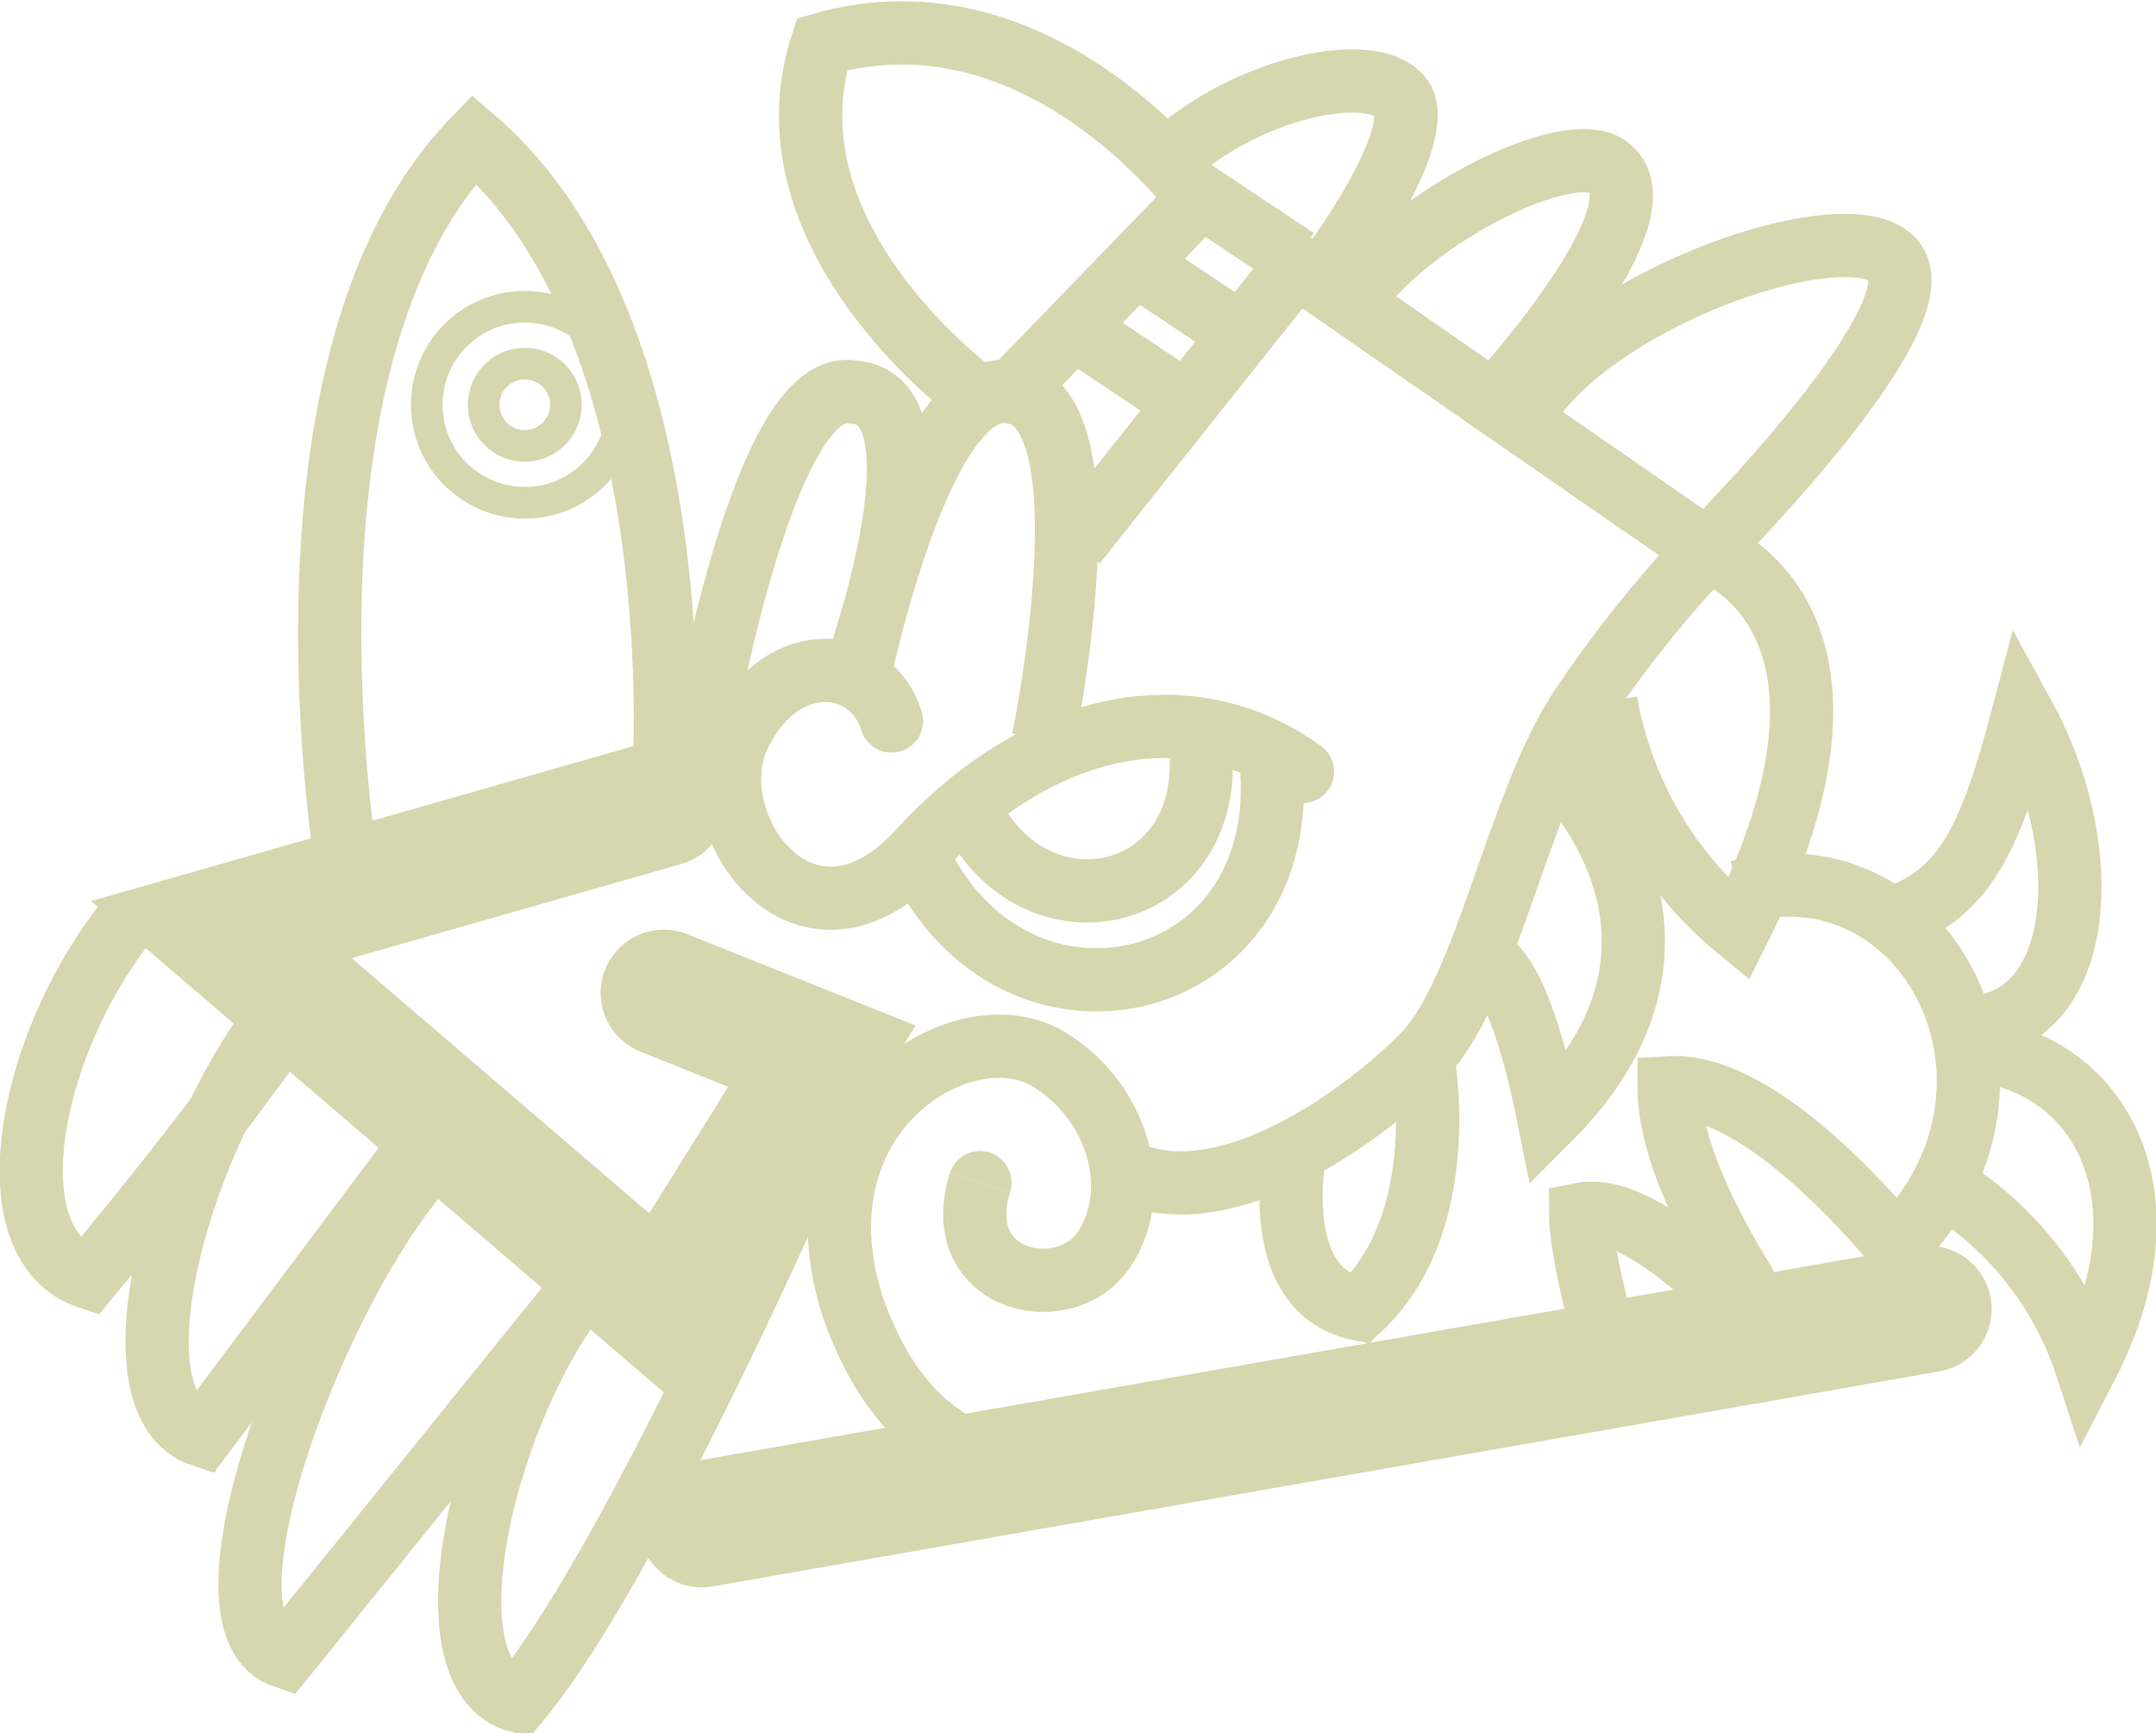
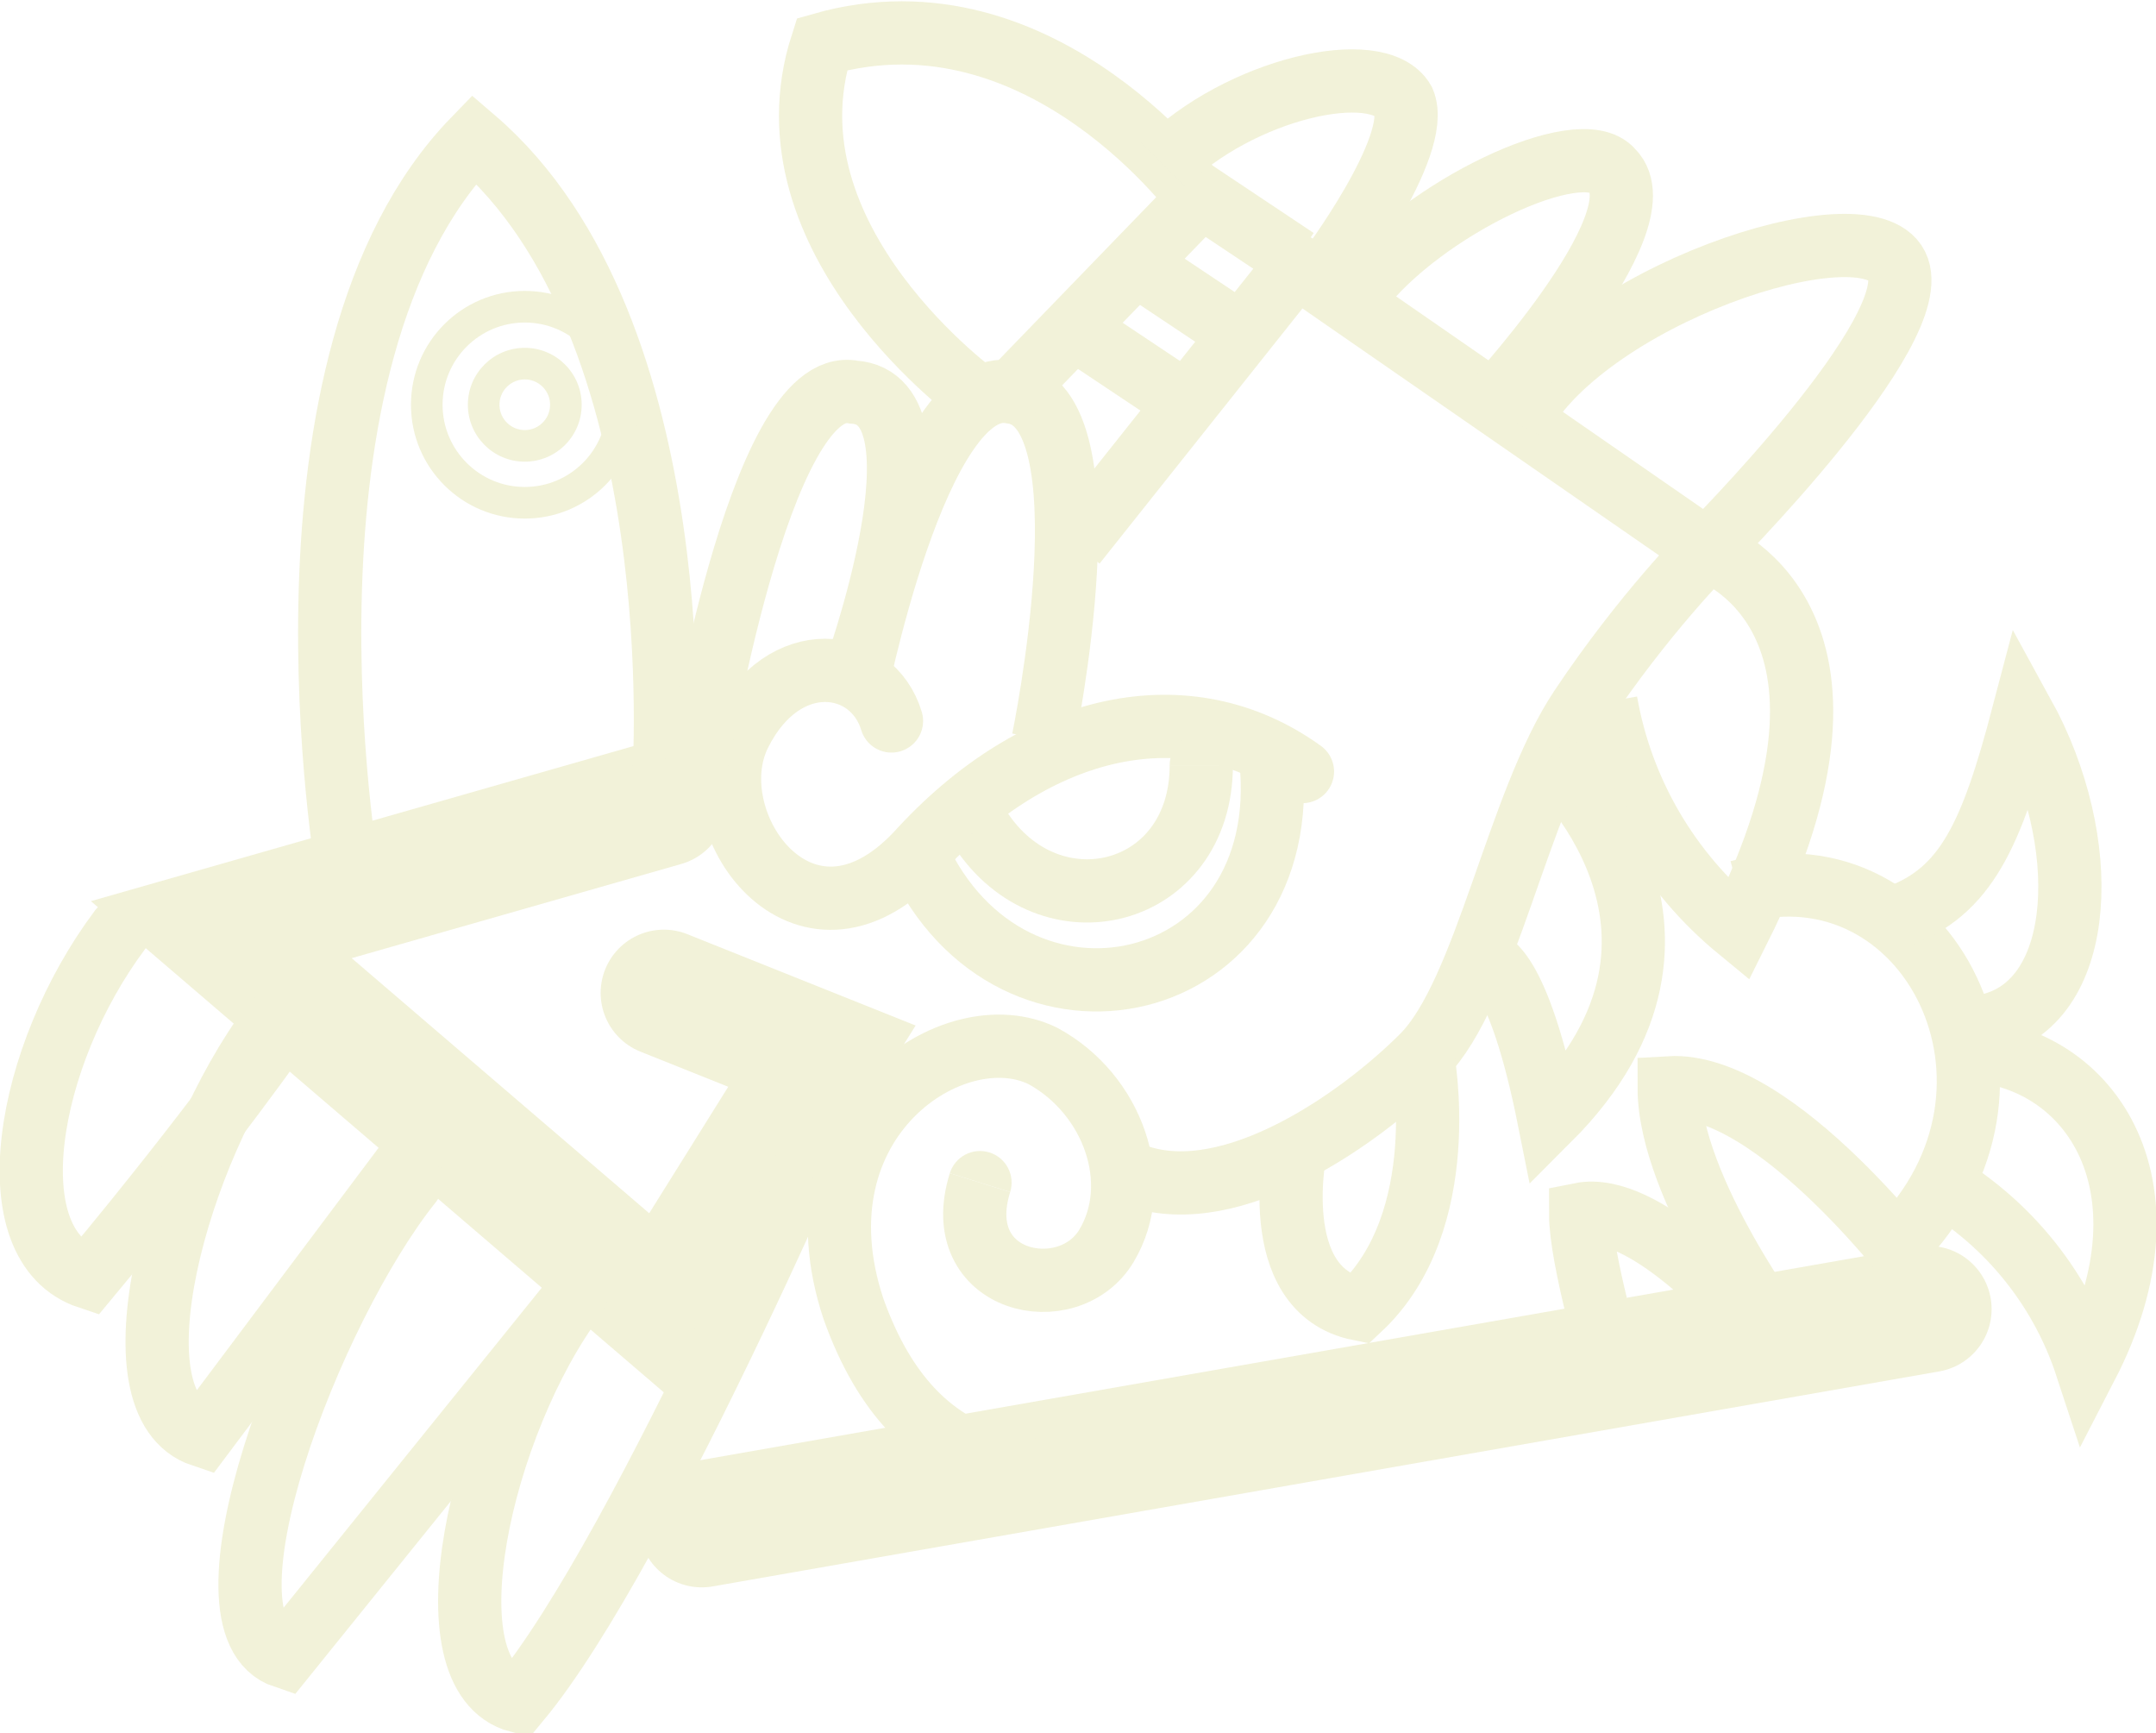
<svg xmlns="http://www.w3.org/2000/svg" fill="none" style="-webkit-print-color-adjust:exact" viewBox="-.5 -.5 34.1 27.4">
  <path d="m10 12.2-7 2 7 6 2.5-4-2.5-1" />
-   <path stroke="#d6d6af" stroke-linecap="round" stroke-width="2" d="m10 12.2-7 2 7 6 2.5-4-2.5-1" />
+   <path stroke="#F2F2D9" stroke-linecap="round" stroke-width="2" d="m10 12.2-7 2 7 6 2.5-4-2.5-1" />
  <path d="M1.4 14.2c-1.5 2-2 5-.5 5.5 2-2.4 3.1-4 3.1-4" />
-   <path stroke="#d6d6af" stroke-linecap="round" d="M1.4 14.2c-1.5 2-2 5-.5 5.5 2-2.4 3.1-4 3.1-4" />
+   <path stroke="#F2F2D9" stroke-linecap="round" d="M1.4 14.2c-1.5 2-2 5-.5 5.5 2-2.4 3.1-4 3.1-4" />
  <path d="M3.8 15.7c-1.5 2-2.6 6-1.1 6.5L6 17.8" />
-   <path stroke="#d6d6af" stroke-linecap="round" d="M3.8 15.7c-1.5 2-2.6 6-1.1 6.5L6 17.8" />
+   <path stroke="#F2F2D9" stroke-linecap="round" d="M3.8 15.7c-1.5 2-2.6 6-1.1 6.5L6 17.8" />
  <path d="M8.6 20c-1.5 2-2.4 6-.9 6.4C9.7 24 13 16.2 13 16.2" />
-   <path stroke="#d6d6af" stroke-linecap="round" d="M8.6 20c-1.5 2-2.4 6-.9 6.4C9.7 24 13 16.2 13 16.2" />
+   <path stroke="#F2F2D9" stroke-linecap="round" d="M8.6 20c-1.5 2-2.4 6-.9 6.4C9.7 24 13 16.2 13 16.2" />
  <path d="M6 18.2c-1.6 2-3.5 7-2 7.5L8.6 20" />
-   <path stroke="#d6d6af" stroke-linecap="round" d="M6 18.2c-1.6 2-3.5 7-2 7.5L8.6 20" />
+   <path stroke="#F2F2D9" stroke-linecap="round" d="M6 18.2c-1.6 2-3.5 7-2 7.5L8.6 20" />
  <path d="M20.1 11.7c-1.8-1.3-4.2-.8-6.1 1.3-1.8 1.9-3.5-.5-2.8-1.9.7-1.4 2.1-1.2 2.4-.2" />
-   <path stroke="#d6d6af" stroke-linecap="round" d="M20.1 11.7c-1.8-1.3-4.2-.8-6.1 1.3-1.8 1.9-3.5-.5-2.8-1.9.7-1.4 2.1-1.2 2.4-.2" />
+   <path stroke="#F2F2D9" stroke-linecap="round" d="M20.1 11.7c-1.8-1.3-4.2-.8-6.1 1.3-1.8 1.9-3.5-.5-2.8-1.9.7-1.4 2.1-1.2 2.4-.2" />
  <path d="M14 13c1.5 3.3 6 2.3 5.6-1.5" />
-   <path stroke="#d6d6af" d="M14 13c1.5 3.3 6 2.3 5.6-1.5" />
+   <path stroke="#F2F2D9" d="M14 13c1.5 3.3 6 2.3 5.6-1.5" />
  <path d="M15 12.6c1.1 1.7 3.5 1.1 3.5-1" />
  <defs>
-     <marker id="a" fill="#d6d6af" fill-opacity="1" markerHeight="6" markerWidth="6" orient="auto-start-reverse" refX="3" refY="3" viewBox="0 0 6 6">
+     <marker id="a" fill="#F2F2D9" fill-opacity="1" markerHeight="6" markerWidth="6" orient="auto-start-reverse" refX="3" refY="3" viewBox="0 0 6 6">
      <path d="M3 2.5a.5.5 0 0 1 0 1" />
    </marker>
  </defs>
-   <path stroke="#d6d6af" marker-end="url(#a)" d="M15 12.6c1.1 1.7 3.5 1.1 3.5-1" />
+   <path stroke="#F2F2D9" marker-end="url(#a)" d="M15 12.6c1.1 1.7 3.5 1.1 3.5-1" />
  <path d="M5 13.3S3.6 5.2 7 1.7c3.5 3 3 10.1 3 10.1" />
-   <path stroke="#d6d6af" d="M5 13.3S3.6 5.2 7 1.7c3.5 3 3 10.1 3 10.1" />
+   <path stroke="#F2F2D9" d="M5 13.3S3.6 5.2 7 1.7c3.5 3 3 10.1 3 10.1" />
  <circle cx="7.8" cy="5.9" r="1.8" />
  <defs>
    <clipPath id="c">
      <use href="#b" />
    </clipPath>
-     <circle id="b" cx="7.8" cy="5.9" r="1.8" fill="none" stroke="#d6d6af" stroke-opacity="1" stroke-width="1" />
+     <circle id="b" cx="7.8" cy="5.9" r="1.8" fill="none" stroke="#F2F2D9" stroke-opacity="1" stroke-width="1" />
  </defs>
  <use clip-path="url('#c')" href="#b" />
  <circle cx="7.8" cy="5.9" r=".9" />
  <defs>
    <clipPath id="e">
      <use href="#d" />
    </clipPath>
-     <circle id="d" cx="7.8" cy="5.9" r=".9" fill="none" stroke="#d6d6af" stroke-opacity="1" stroke-width="1" />
+     <circle id="d" cx="7.8" cy="5.9" r=".9" fill="none" stroke="#F2F2D9" stroke-opacity="1" stroke-width="1" />
  </defs>
  <use clip-path="url('#e')" href="#d" />
  <path d="M10.5 11.7s1-6.3 2.5-6c1.6.1 0 4.5 0 4.5" />
-   <path stroke="#d6d6af" d="M10.5 11.7s1-6.3 2.5-6c1.6.1 0 4.5 0 4.5" />
+   <path stroke="#F2F2D9" d="M10.5 11.7s1-6.3 2.5-6c1.6.1 0 4.5 0 4.5" />
  <path d="M13 10.6s1-5.2 2.5-4.9c1.6.2.5 5.5.5 5.5" />
-   <path stroke="#d6d6af" d="M13 10.6s1-5.2 2.5-4.9c1.6.2.5 5.5.5 5.5" />
+   <path stroke="#F2F2D9" d="M13 10.6s1-5.2 2.5-4.9c1.6.2.5 5.5.5 5.5" />
  <path d="M16.5 8.1 20 3.7l6.5 4.5s-1 1-2 2.5-1.5 4.5-2.5 5.5-3 2.4-4.5 1.9" />
-   <path stroke="#d6d6af" d="M16.5 8.1 20 3.7l6.5 4.5s-1 1-2 2.5-1.5 4.5-2.5 5.5-3 2.4-4.5 1.9" />
+   <path stroke="#F2F2D9" d="M16.5 8.1 20 3.7l6.5 4.5s-1 1-2 2.5-1.5 4.5-2.5 5.5-3 2.4-4.5 1.9" />
  <path d="m20 3.6-1.5-1-3 3.1" />
-   <path stroke="#d6d6af" d="m20 3.6-1.5-1-3 3.1" />
+   <path stroke="#F2F2D9" d="m20 3.6-1.5-1-3 3.1" />
  <path d="m17.5 3.7 1.5 1" />
-   <path stroke="#d6d6af" d="m17.5 3.7 1.5 1" />
+   <path stroke="#F2F2D9" d="m17.5 3.7 1.5 1" />
  <path d="m16.5 4.7 1.5 1" />
-   <path stroke="#d6d6af" d="m16.5 4.7 1.5 1" />
+   <path stroke="#F2F2D9" d="m16.5 4.7 1.5 1" />
  <path d="M15 5.8S11.5 3.3 12.5.2c3.5-1 6 2.5 6 2.5" />
-   <path stroke="#d6d6af" d="M15 5.8S11.5 3.3 12.5.2c3.5-1 6 2.5 6 2.5" />
+   <path stroke="#F2F2D9" d="M15 5.8S11.5 3.3 12.5.2c3.5-1 6 2.5 6 2.5" />
  <path d="M24.9 10.6a6 6 0 0 0 2.1 3.6c2.5-5-.5-6-.5-6" />
-   <path stroke="#d6d6af" d="M24.9 10.6a6 6 0 0 0 2.1 3.6c2.5-5-.5-6-.5-6" />
+   <path stroke="#F2F2D9" d="M24.9 10.6a6 6 0 0 0 2.1 3.6c2.5-5-.5-6-.5-6" />
  <path d="M23 14.7s.5 0 1 2.5c3-3 0-5.7 0-5.7" />
-   <path stroke="#d6d6af" d="M23 14.7s.5 0 1 2.5c3-3 0-5.7 0-5.7" />
+   <path stroke="#F2F2D9" d="M23 14.7s.5 0 1 2.5c3-3 0-5.7 0-5.7" />
  <path d="m30 20.2-19.4 3.4" />
-   <path stroke="#d6d6af" stroke-linecap="round" stroke-width="2" d="m30 20.2-19.4 3.4" />
+   <path stroke="#F2F2D9" stroke-linecap="round" stroke-width="2" d="m30 20.2-19.4 3.4" />
  <path d="M15 18.2c-.5 1.6 1.4 2 2 1 .6-1 .1-2.4-1-3-1.4-.7-4 1-3 4 1 2.8 3 2.6 4.5 2.6" />
  <defs>
-     <marker id="f" fill="#d6d6af" fill-opacity="1" markerHeight="6" markerWidth="6" orient="auto-start-reverse" refX="3" refY="3" viewBox="0 0 6 6">
+     <marker id="f" fill="#F2F2D9" fill-opacity="1" markerHeight="6" markerWidth="6" orient="auto-start-reverse" refX="3" refY="3" viewBox="0 0 6 6">
      <path d="M3 2.5a.5.5 0 0 1 0 1" />
    </marker>
  </defs>
-   <path stroke="#d6d6af" marker-start="url(#f)" d="M15 18.2c-.5 1.6 1.4 2 2 1 .6-1 .1-2.4-1-3-1.4-.7-4 1-3 4 1 2.8 3 2.6 4.5 2.6" />
+   <path stroke="#F2F2D9" marker-start="url(#f)" d="M15 18.2c-.5 1.6 1.4 2 2 1 .6-1 .1-2.4-1-3-1.4-.7-4 1-3 4 1 2.8 3 2.6 4.5 2.6" />
  <path d="M22 16.2s.5 2.6-1 4c-1.5-.3-1-2.6-1-2.6" />
-   <path stroke="#d6d6af" d="M22 16.2s.5 2.6-1 4c-1.5-.3-1-2.6-1-2.6" />
+   <path stroke="#F2F2D9" d="M22 16.2s.5 2.6-1 4c-1.5-.3-1-2.6-1-2.6" />
  <path d="M27.7 20.7s-1.8-2.4-1.8-4c1.7-.1 4 3 4 3" />
-   <path stroke="#d6d6af" d="M27.7 20.7s-1.8-2.4-1.8-4c1.7-.1 4 3 4 3" />
+   <path stroke="#F2F2D9" d="M27.7 20.7s-1.8-2.4-1.8-4c1.7-.1 4 3 4 3" />
  <path d="M25 21.1s-.5-1.7-.5-2.4c1-.2 2.5 1.5 2.5 1.5" />
-   <path stroke="#d6d6af" d="M25 21.1s-.5-1.7-.5-2.4c1-.2 2.5 1.5 2.5 1.5" />
+   <path stroke="#F2F2D9" d="M25 21.1s-.5-1.7-.5-2.4c1-.2 2.5 1.5 2.5 1.5" />
  <path d="M26.5 8.2s3.5-3.5 3-4.5-5 .5-6 2.5" />
-   <path stroke="#d6d6af" d="M26.5 8.2s3.5-3.5 3-4.5-5 .5-6 2.5" />
+   <path stroke="#F2F2D9" d="M26.5 8.2s3.5-3.5 3-4.5-5 .5-6 2.5" />
  <path d="M23 6s2.8-3 2-3.8c-.5-.6-3 .6-4 1.9" />
-   <path stroke="#d6d6af" d="M23 6s2.8-3 2-3.8c-.5-.6-3 .6-4 1.9" />
+   <path stroke="#F2F2D9" d="M23 6s2.8-3 2-3.8c-.5-.6-3 .6-4 1.9" />
  <path d="M20.5 3.8s1.5-2 1.2-2.7c-.4-.7-2.6-.2-3.8 1" />
-   <path stroke="#d6d6af" d="M20.5 3.8s1.5-2 1.2-2.7c-.4-.7-2.6-.2-3.8 1" />
+   <path stroke="#F2F2D9" d="M20.5 3.8s1.5-2 1.2-2.7c-.4-.7-2.6-.2-3.8 1" />
  <path d="M27 13.6c3-.8 5 3.1 2.5 5.6" />
-   <path stroke="#d6d6af" d="M27 13.6c3-.8 5 3.1 2.5 5.6" />
+   <path stroke="#F2F2D9" d="M27 13.6c3-.8 5 3.1 2.5 5.6" />
  <path d="M30.5 16.1c2 0 3.5 2.1 2 5a5.3 5.3 0 0 0-2.5-3" />
-   <path stroke="#d6d6af" d="M30.5 16.1c2 0 3.5 2.1 2 5a5.3 5.3 0 0 0-2.5-3" />
+   <path stroke="#F2F2D9" d="M30.5 16.1c2 0 3.5 2.1 2 5a5.3 5.3 0 0 0-2.5-3" />
  <path d="M29.5 14c1.1-.4 1.5-1.3 2-3.2 1.1 2 1 4.5-.5 4.9" />
-   <path stroke="#d6d6af" d="M29.5 14c1.1-.4 1.5-1.3 2-3.2 1.1 2 1 4.5-.5 4.9" />
+   <path stroke="#F2F2D9" d="M29.5 14c1.1-.4 1.5-1.3 2-3.2 1.1 2 1 4.5-.5 4.9" />
</svg>
